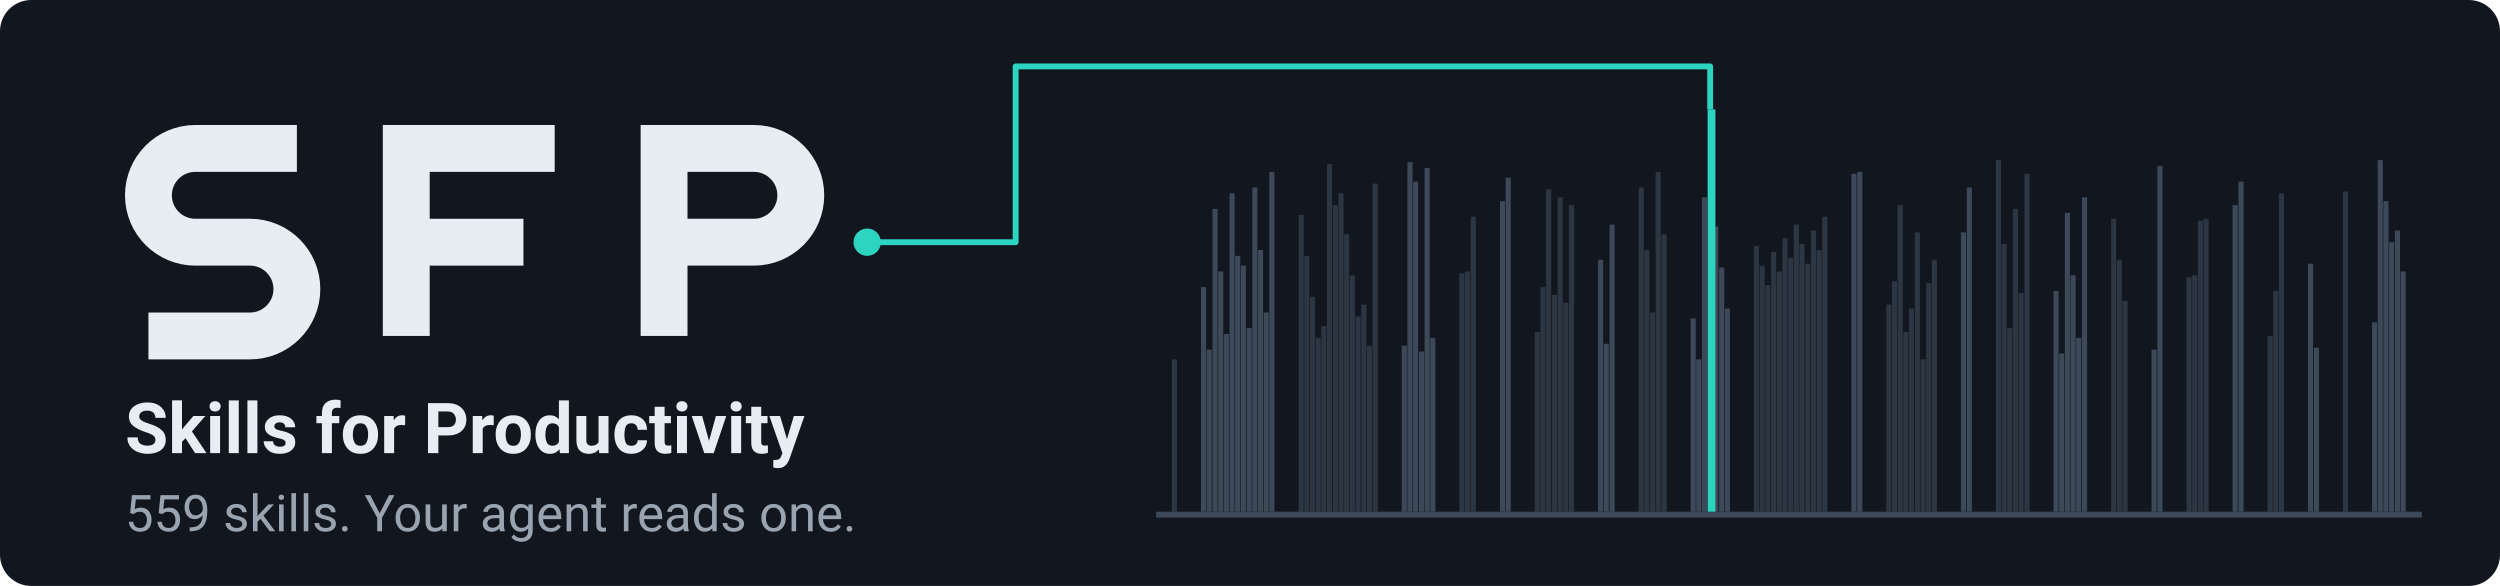
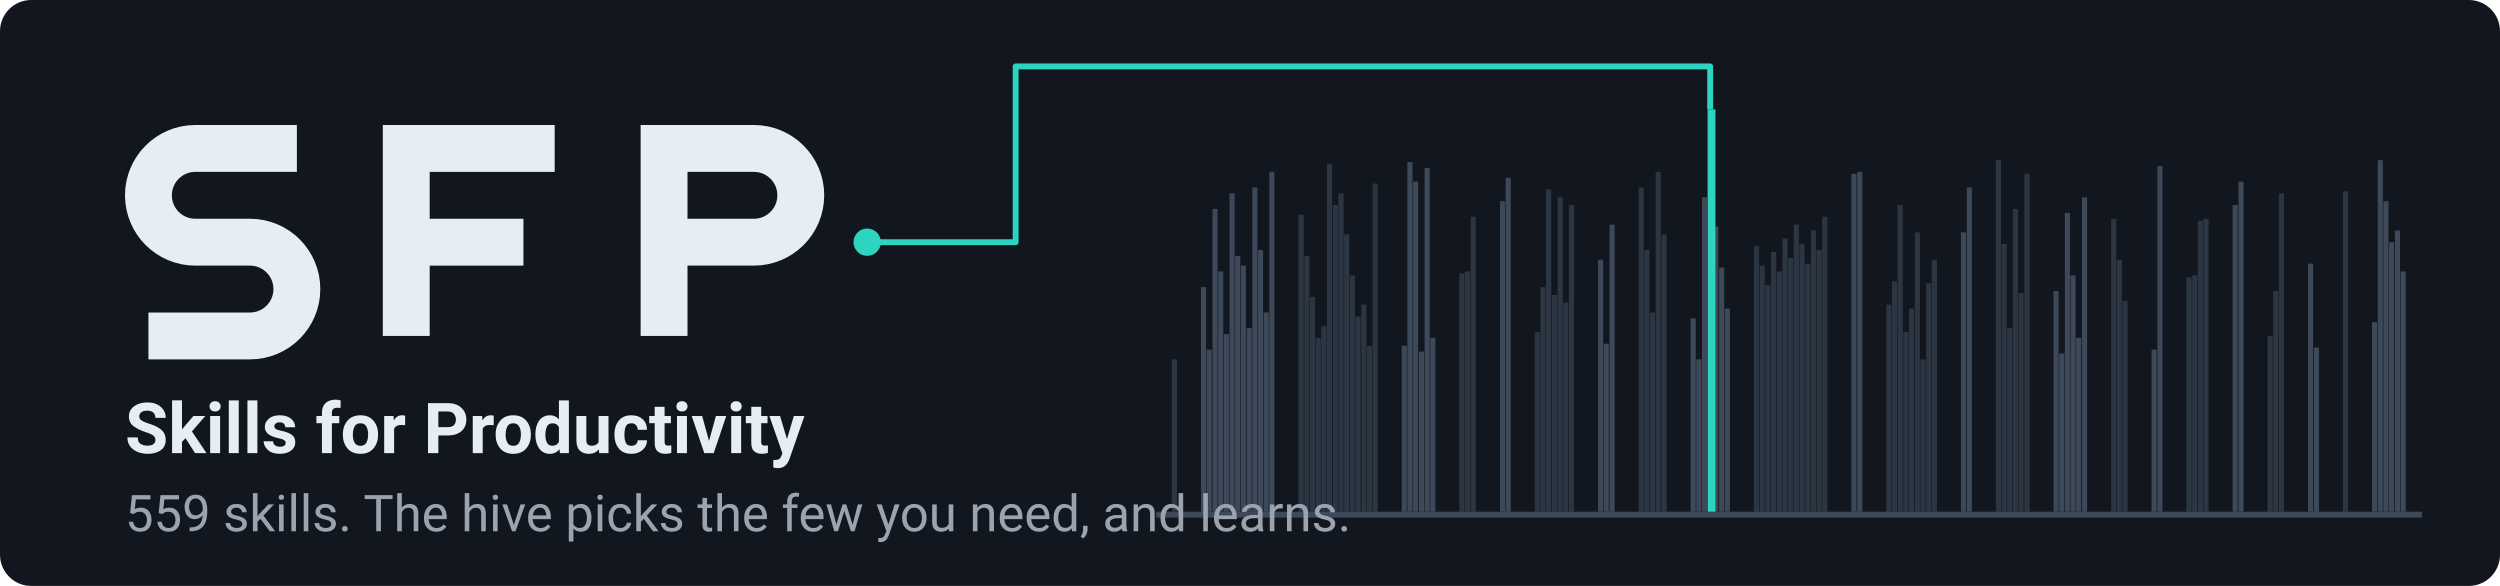
<svg xmlns="http://www.w3.org/2000/svg" width="1280" height="300" viewBox="0 0 1280 300" role="img" aria-labelledby="t d">
  <rect width="1280" height="300" rx="16" fill="#12171f" />
  <rect x="600.0" y="184" width="2.6" height="78" fill="#2c3643" />
  <rect x="614.9" y="147" width="2.6" height="115" fill="#3d4959" />
  <rect x="617.8" y="179" width="2.6" height="83" fill="#3d4959" />
  <rect x="620.8" y="107" width="2.6" height="155" fill="#3d4959" />
  <rect x="623.7" y="139" width="2.6" height="123" fill="#3d4959" />
  <rect x="626.6" y="171" width="2.6" height="91" fill="#3d4959" />
  <rect x="629.5" y="99" width="2.6" height="163" fill="#3d4959" />
  <rect x="632.4" y="131" width="2.6" height="131" fill="#3d4959" />
  <rect x="635.3" y="136" width="2.6" height="126" fill="#3d4959" />
  <rect x="638.3" y="168" width="2.6" height="94" fill="#3d4959" />
  <rect x="641.2" y="96" width="2.6" height="166" fill="#3d4959" />
  <rect x="644.1" y="128" width="2.6" height="134" fill="#3d4959" />
  <rect x="647.0" y="160" width="2.6" height="102" fill="#3d4959" />
  <rect x="649.9" y="88" width="2.6" height="174" fill="#3d4959" />
  <rect x="664.9" y="110" width="2.6" height="152" fill="#2c3643" />
  <rect x="667.8" y="131" width="2.6" height="131" fill="#2c3643" />
  <rect x="670.7" y="152" width="2.6" height="110" fill="#2c3643" />
  <rect x="673.6" y="173" width="2.6" height="89" fill="#2c3643" />
  <rect x="676.5" y="167" width="2.6" height="95" fill="#2c3643" />
  <rect x="679.4" y="84" width="2.6" height="178" fill="#2c3643" />
  <rect x="682.4" y="105" width="2.6" height="157" fill="#2c3643" />
  <rect x="685.3" y="99" width="2.6" height="163" fill="#2c3643" />
  <rect x="688.2" y="120" width="2.6" height="142" fill="#2c3643" />
  <rect x="691.1" y="141" width="2.6" height="121" fill="#2c3643" />
  <rect x="694.0" y="162" width="2.6" height="100" fill="#2c3643" />
  <rect x="697.0" y="156" width="2.6" height="106" fill="#2c3643" />
  <rect x="699.9" y="177" width="2.6" height="85" fill="#2c3643" />
  <rect x="702.8" y="94" width="2.6" height="168" fill="#2c3643" />
  <rect x="717.7" y="177" width="2.6" height="85" fill="#3d4959" />
  <rect x="720.6" y="83" width="2.6" height="179" fill="#3d4959" />
  <rect x="723.5" y="93" width="2.6" height="169" fill="#3d4959" />
  <rect x="726.5" y="180" width="2.6" height="82" fill="#3d4959" />
  <rect x="729.4" y="86" width="2.6" height="176" fill="#3d4959" />
  <rect x="732.3" y="173" width="2.6" height="89" fill="#3d4959" />
  <rect x="747.2" y="140" width="2.6" height="122" fill="#2c3643" />
  <rect x="750.1" y="139" width="2.6" height="123" fill="#2c3643" />
  <rect x="753.0" y="111" width="2.6" height="151" fill="#2c3643" />
  <rect x="768.0" y="103" width="2.6" height="159" fill="#3d4959" />
  <rect x="770.9" y="91" width="2.6" height="171" fill="#3d4959" />
  <rect x="785.8" y="170" width="2.6" height="92" fill="#2c3643" />
  <rect x="788.7" y="147" width="2.6" height="115" fill="#2c3643" />
  <rect x="791.6" y="97" width="2.6" height="165" fill="#2c3643" />
  <rect x="794.6" y="151" width="2.6" height="111" fill="#2c3643" />
  <rect x="797.5" y="101" width="2.6" height="161" fill="#2c3643" />
  <rect x="800.4" y="155" width="2.6" height="107" fill="#2c3643" />
  <rect x="803.3" y="105" width="2.6" height="157" fill="#2c3643" />
  <rect x="818.2" y="133" width="2.6" height="129" fill="#3d4959" />
  <rect x="821.1" y="176" width="2.6" height="86" fill="#3d4959" />
  <rect x="824.1" y="115" width="2.6" height="147" fill="#3d4959" />
  <rect x="839.0" y="96" width="2.6" height="166" fill="#2c3643" />
  <rect x="841.9" y="128" width="2.6" height="134" fill="#2c3643" />
  <rect x="844.8" y="160" width="2.6" height="102" fill="#2c3643" />
  <rect x="847.7" y="88" width="2.6" height="174" fill="#2c3643" />
  <rect x="850.7" y="120" width="2.6" height="142" fill="#2c3643" />
  <rect x="865.6" y="163" width="2.6" height="99" fill="#3d4959" />
  <rect x="868.5" y="184" width="2.6" height="78" fill="#3d4959" />
  <rect x="871.4" y="101" width="2.6" height="161" fill="#3d4959" />
  <rect x="877.2" y="116" width="2.6" height="146" fill="#3d4959" />
  <rect x="880.2" y="137" width="2.6" height="125" fill="#3d4959" />
  <rect x="883.1" y="158" width="2.6" height="104" fill="#3d4959" />
  <rect x="898.0" y="126" width="2.6" height="136" fill="#2c3643" />
  <rect x="900.9" y="136" width="2.6" height="126" fill="#2c3643" />
  <rect x="903.8" y="146" width="2.6" height="116" fill="#2c3643" />
  <rect x="906.8" y="129" width="2.6" height="133" fill="#2c3643" />
  <rect x="909.7" y="139" width="2.6" height="123" fill="#2c3643" />
  <rect x="912.6" y="122" width="2.6" height="140" fill="#2c3643" />
  <rect x="915.5" y="132" width="2.6" height="130" fill="#2c3643" />
  <rect x="918.4" y="115" width="2.6" height="147" fill="#2c3643" />
  <rect x="921.3" y="125" width="2.6" height="137" fill="#2c3643" />
  <rect x="924.3" y="135" width="2.6" height="127" fill="#2c3643" />
  <rect x="927.2" y="118" width="2.6" height="144" fill="#2c3643" />
  <rect x="930.1" y="128" width="2.6" height="134" fill="#2c3643" />
  <rect x="933.0" y="111" width="2.6" height="151" fill="#2c3643" />
  <rect x="947.9" y="89" width="2.6" height="173" fill="#3d4959" />
  <rect x="950.9" y="88" width="2.6" height="174" fill="#3d4959" />
  <rect x="965.8" y="156" width="2.6" height="106" fill="#2c3643" />
  <rect x="968.7" y="144" width="2.6" height="118" fill="#2c3643" />
  <rect x="971.6" y="105" width="2.6" height="157" fill="#2c3643" />
  <rect x="974.5" y="170" width="2.6" height="92" fill="#2c3643" />
  <rect x="977.4" y="158" width="2.6" height="104" fill="#2c3643" />
  <rect x="980.4" y="119" width="2.6" height="143" fill="#2c3643" />
  <rect x="983.3" y="184" width="2.6" height="78" fill="#2c3643" />
  <rect x="986.2" y="145" width="2.6" height="117" fill="#2c3643" />
  <rect x="989.1" y="133" width="2.6" height="129" fill="#2c3643" />
  <rect x="1004.0" y="119" width="2.6" height="143" fill="#3d4959" />
  <rect x="1007.0" y="96" width="2.6" height="166" fill="#3d4959" />
  <rect x="1021.9" y="82" width="2.6" height="180" fill="#2c3643" />
  <rect x="1024.8" y="125" width="2.6" height="137" fill="#2c3643" />
  <rect x="1027.7" y="168" width="2.6" height="94" fill="#2c3643" />
  <rect x="1030.6" y="107" width="2.6" height="155" fill="#2c3643" />
  <rect x="1033.5" y="150" width="2.6" height="112" fill="#2c3643" />
  <rect x="1036.5" y="89" width="2.6" height="173" fill="#2c3643" />
  <rect x="1051.4" y="149" width="2.6" height="113" fill="#3d4959" />
  <rect x="1054.3" y="181" width="2.6" height="81" fill="#3d4959" />
  <rect x="1057.2" y="109" width="2.6" height="153" fill="#3d4959" />
  <rect x="1060.1" y="141" width="2.6" height="121" fill="#3d4959" />
  <rect x="1063.0" y="173" width="2.6" height="89" fill="#3d4959" />
  <rect x="1066.0" y="101" width="2.6" height="161" fill="#3d4959" />
  <rect x="1080.9" y="112" width="2.6" height="150" fill="#2c3643" />
  <rect x="1083.8" y="133" width="2.6" height="129" fill="#2c3643" />
  <rect x="1086.7" y="154" width="2.6" height="108" fill="#2c3643" />
  <rect x="1101.6" y="179" width="2.6" height="83" fill="#3d4959" />
  <rect x="1104.6" y="85" width="2.6" height="177" fill="#3d4959" />
  <rect x="1119.5" y="142" width="2.6" height="120" fill="#2c3643" />
  <rect x="1122.4" y="141" width="2.6" height="121" fill="#2c3643" />
  <rect x="1125.3" y="113" width="2.6" height="149" fill="#2c3643" />
  <rect x="1128.2" y="112" width="2.6" height="150" fill="#2c3643" />
  <rect x="1143.1" y="105" width="2.6" height="157" fill="#3d4959" />
  <rect x="1146.1" y="93" width="2.6" height="169" fill="#3d4959" />
  <rect x="1161.0" y="172" width="2.6" height="90" fill="#2c3643" />
  <rect x="1163.9" y="149" width="2.6" height="113" fill="#2c3643" />
  <rect x="1166.8" y="99" width="2.6" height="163" fill="#2c3643" />
  <rect x="1181.7" y="135" width="2.6" height="127" fill="#3d4959" />
  <rect x="1184.7" y="178" width="2.6" height="84" fill="#3d4959" />
  <rect x="1199.6" y="98" width="2.6" height="164" fill="#2c3643" />
  <rect x="1214.5" y="165" width="2.6" height="97" fill="#3d4959" />
  <rect x="1217.4" y="82" width="2.6" height="180" fill="#3d4959" />
  <rect x="1220.3" y="103" width="2.6" height="159" fill="#3d4959" />
  <rect x="1223.2" y="124" width="2.6" height="138" fill="#3d4959" />
  <rect x="1226.2" y="118" width="2.6" height="144" fill="#3d4959" />
  <rect x="1229.1" y="139" width="2.6" height="123" fill="#3d4959" />
  <rect x="592" y="262" width="648" height="3" fill="#3d4959" />
  <rect x="874.3" y="56" width="4.0" height="206" fill="#2dd4bf" />
  <path d="M444 124 H520 V34 H875.6 V56" fill="none" stroke="#2dd4bf" stroke-width="3" stroke-linejoin="round" />
  <circle cx="444" cy="124" r="7" fill="#2dd4bf" />
  <g fill="none" stroke="#e6edf3" stroke-width="24" stroke-linejoin="miter" stroke-linecap="butt">
    <path d="M152 76 H100 A24 24 0 0 0 100 124 H128 A24 24 0 0 1 128 172 H76" />
    <path d="M208 172 V76 H284 M208 124 H268" />
    <path d="M340 172 V76 H386 A24 24 0 0 1 386 124 H340" />
  </g>
  <text x="64" y="232" font-family="ui-sans-serif, system-ui, -apple-system, 'Segoe UI', Roboto, 'Helvetica Neue', Arial, sans-serif" font-size="36" font-weight="600" fill="#e6edf3">Skills for Productivity</text>
-   <text x="64" y="272" font-family="ui-sans-serif, system-ui, -apple-system, 'Segoe UI', Roboto, 'Helvetica Neue', Arial, sans-serif" font-size="26" fill="#9aa4b0">559 skills. Your agent reads one.</text>
+   <text x="64" y="272" font-family="ui-sans-serif, system-ui, -apple-system, 'Segoe UI', Roboto, 'Helvetica Neue', Arial, sans-serif" font-size="26" fill="#9aa4b0">559 skills. The hive picks the few you need, and learns.</text>
</svg>
